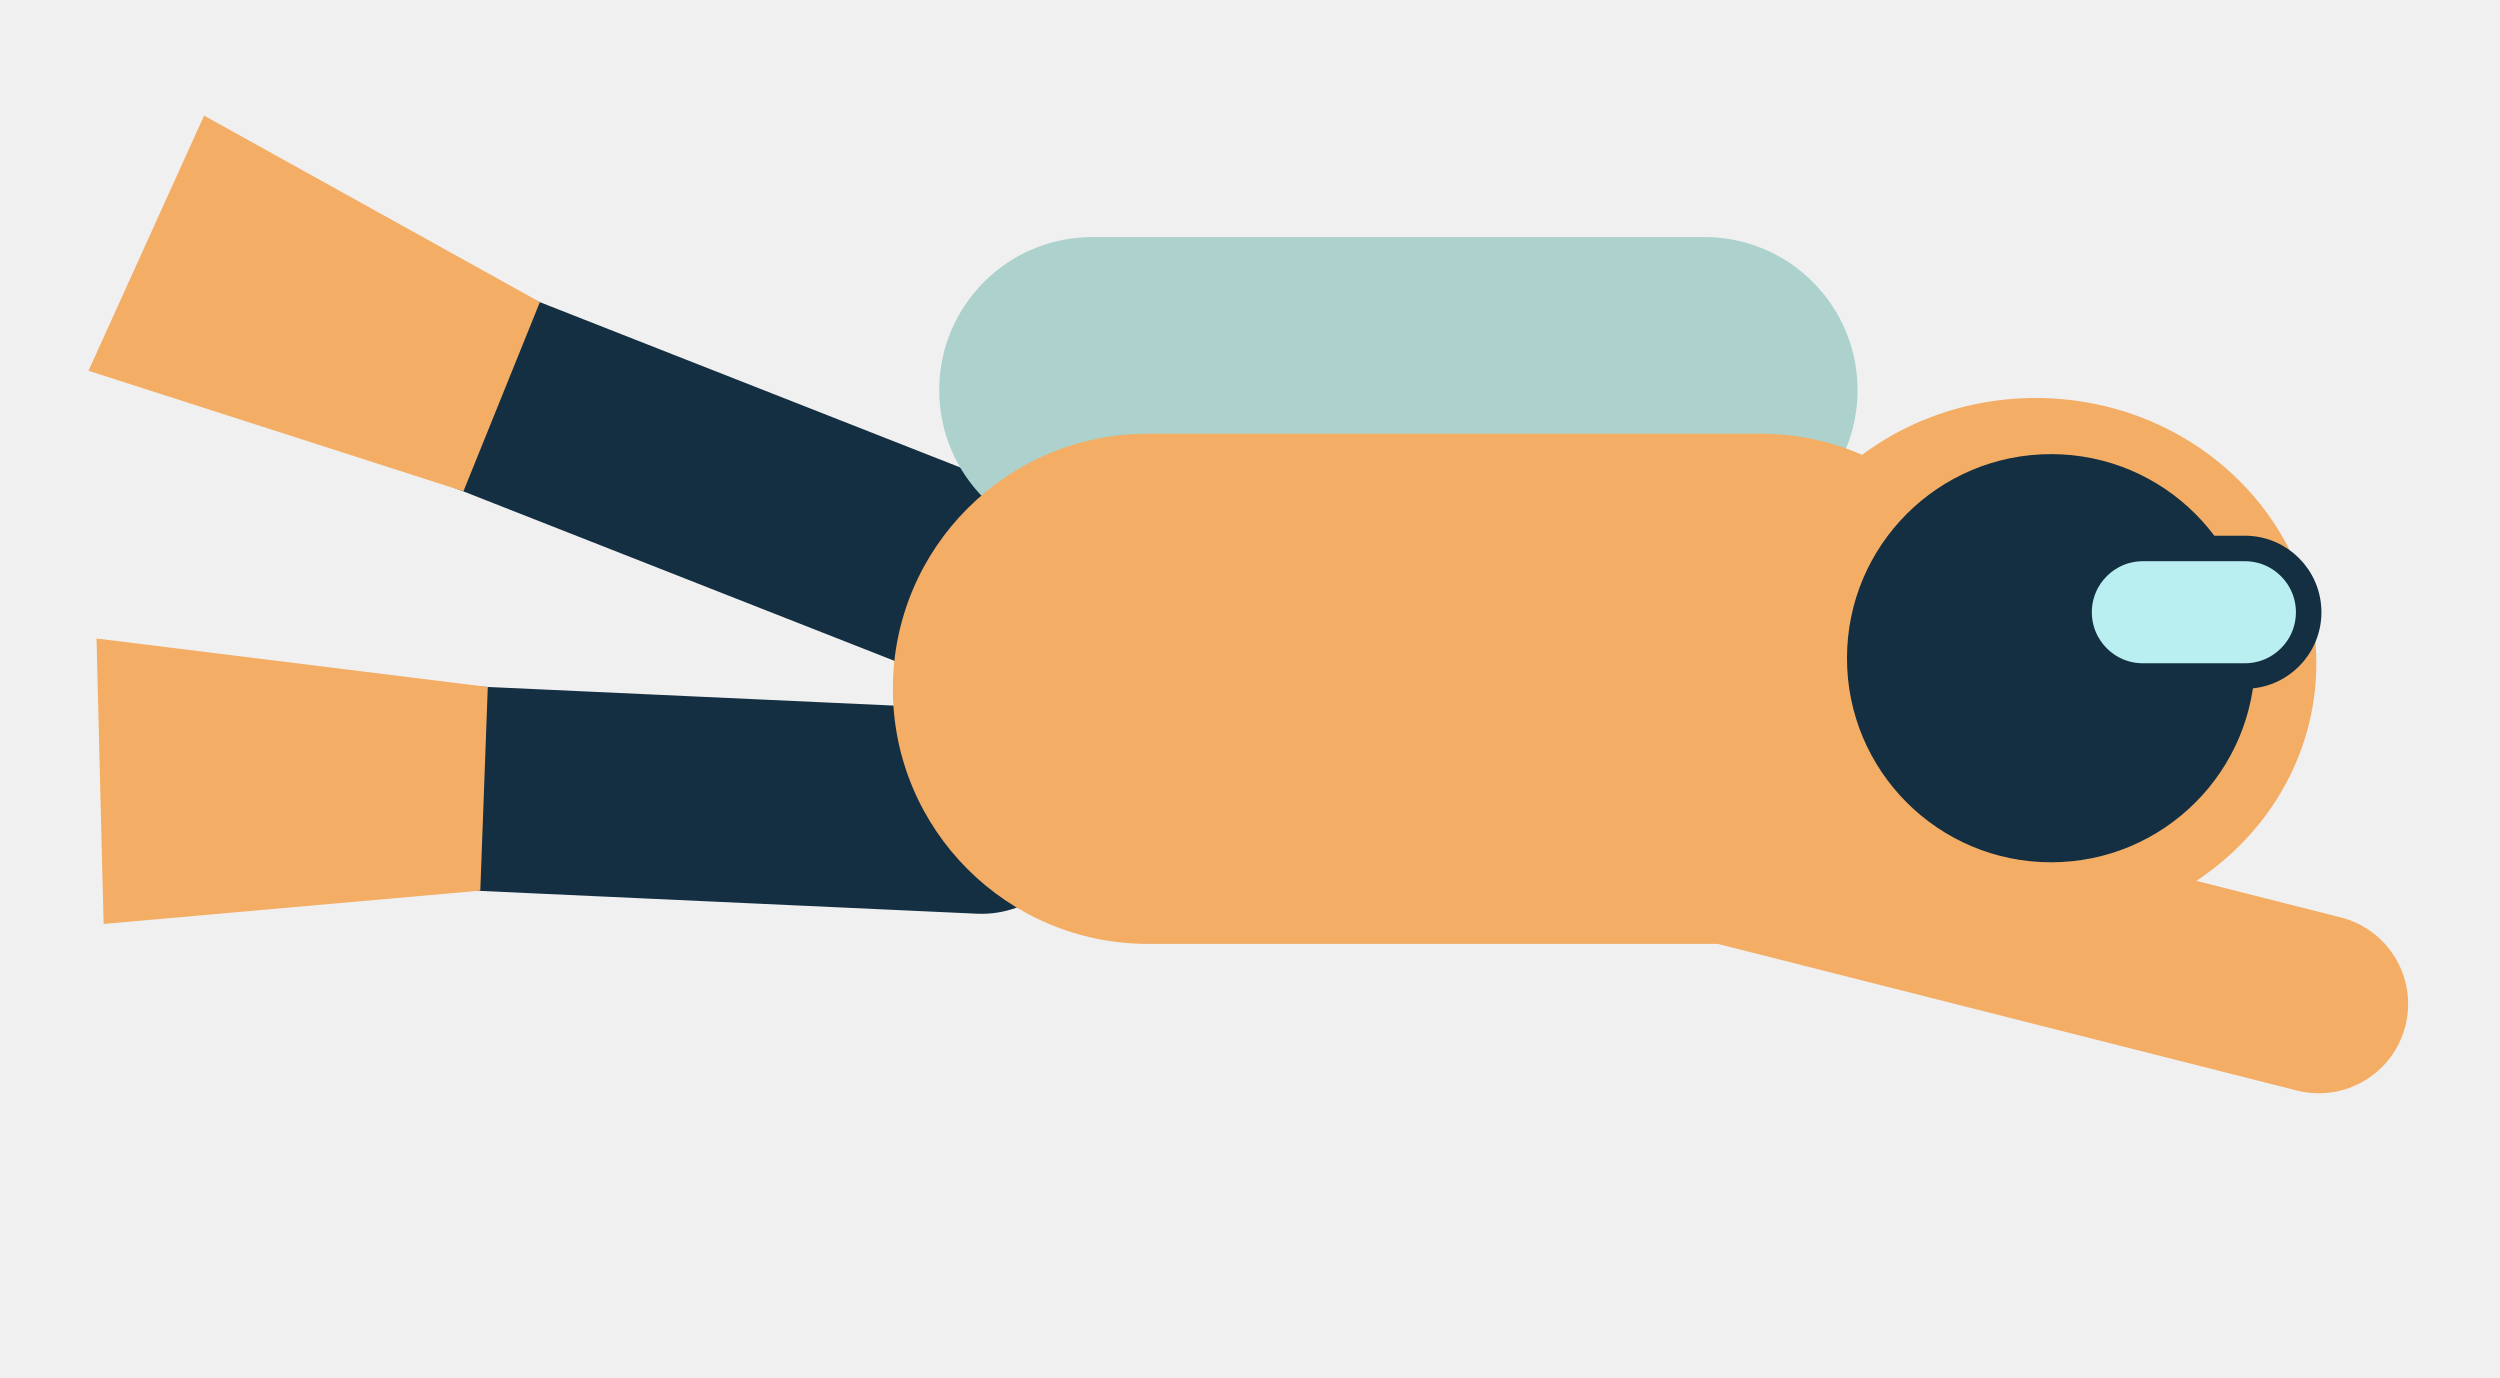
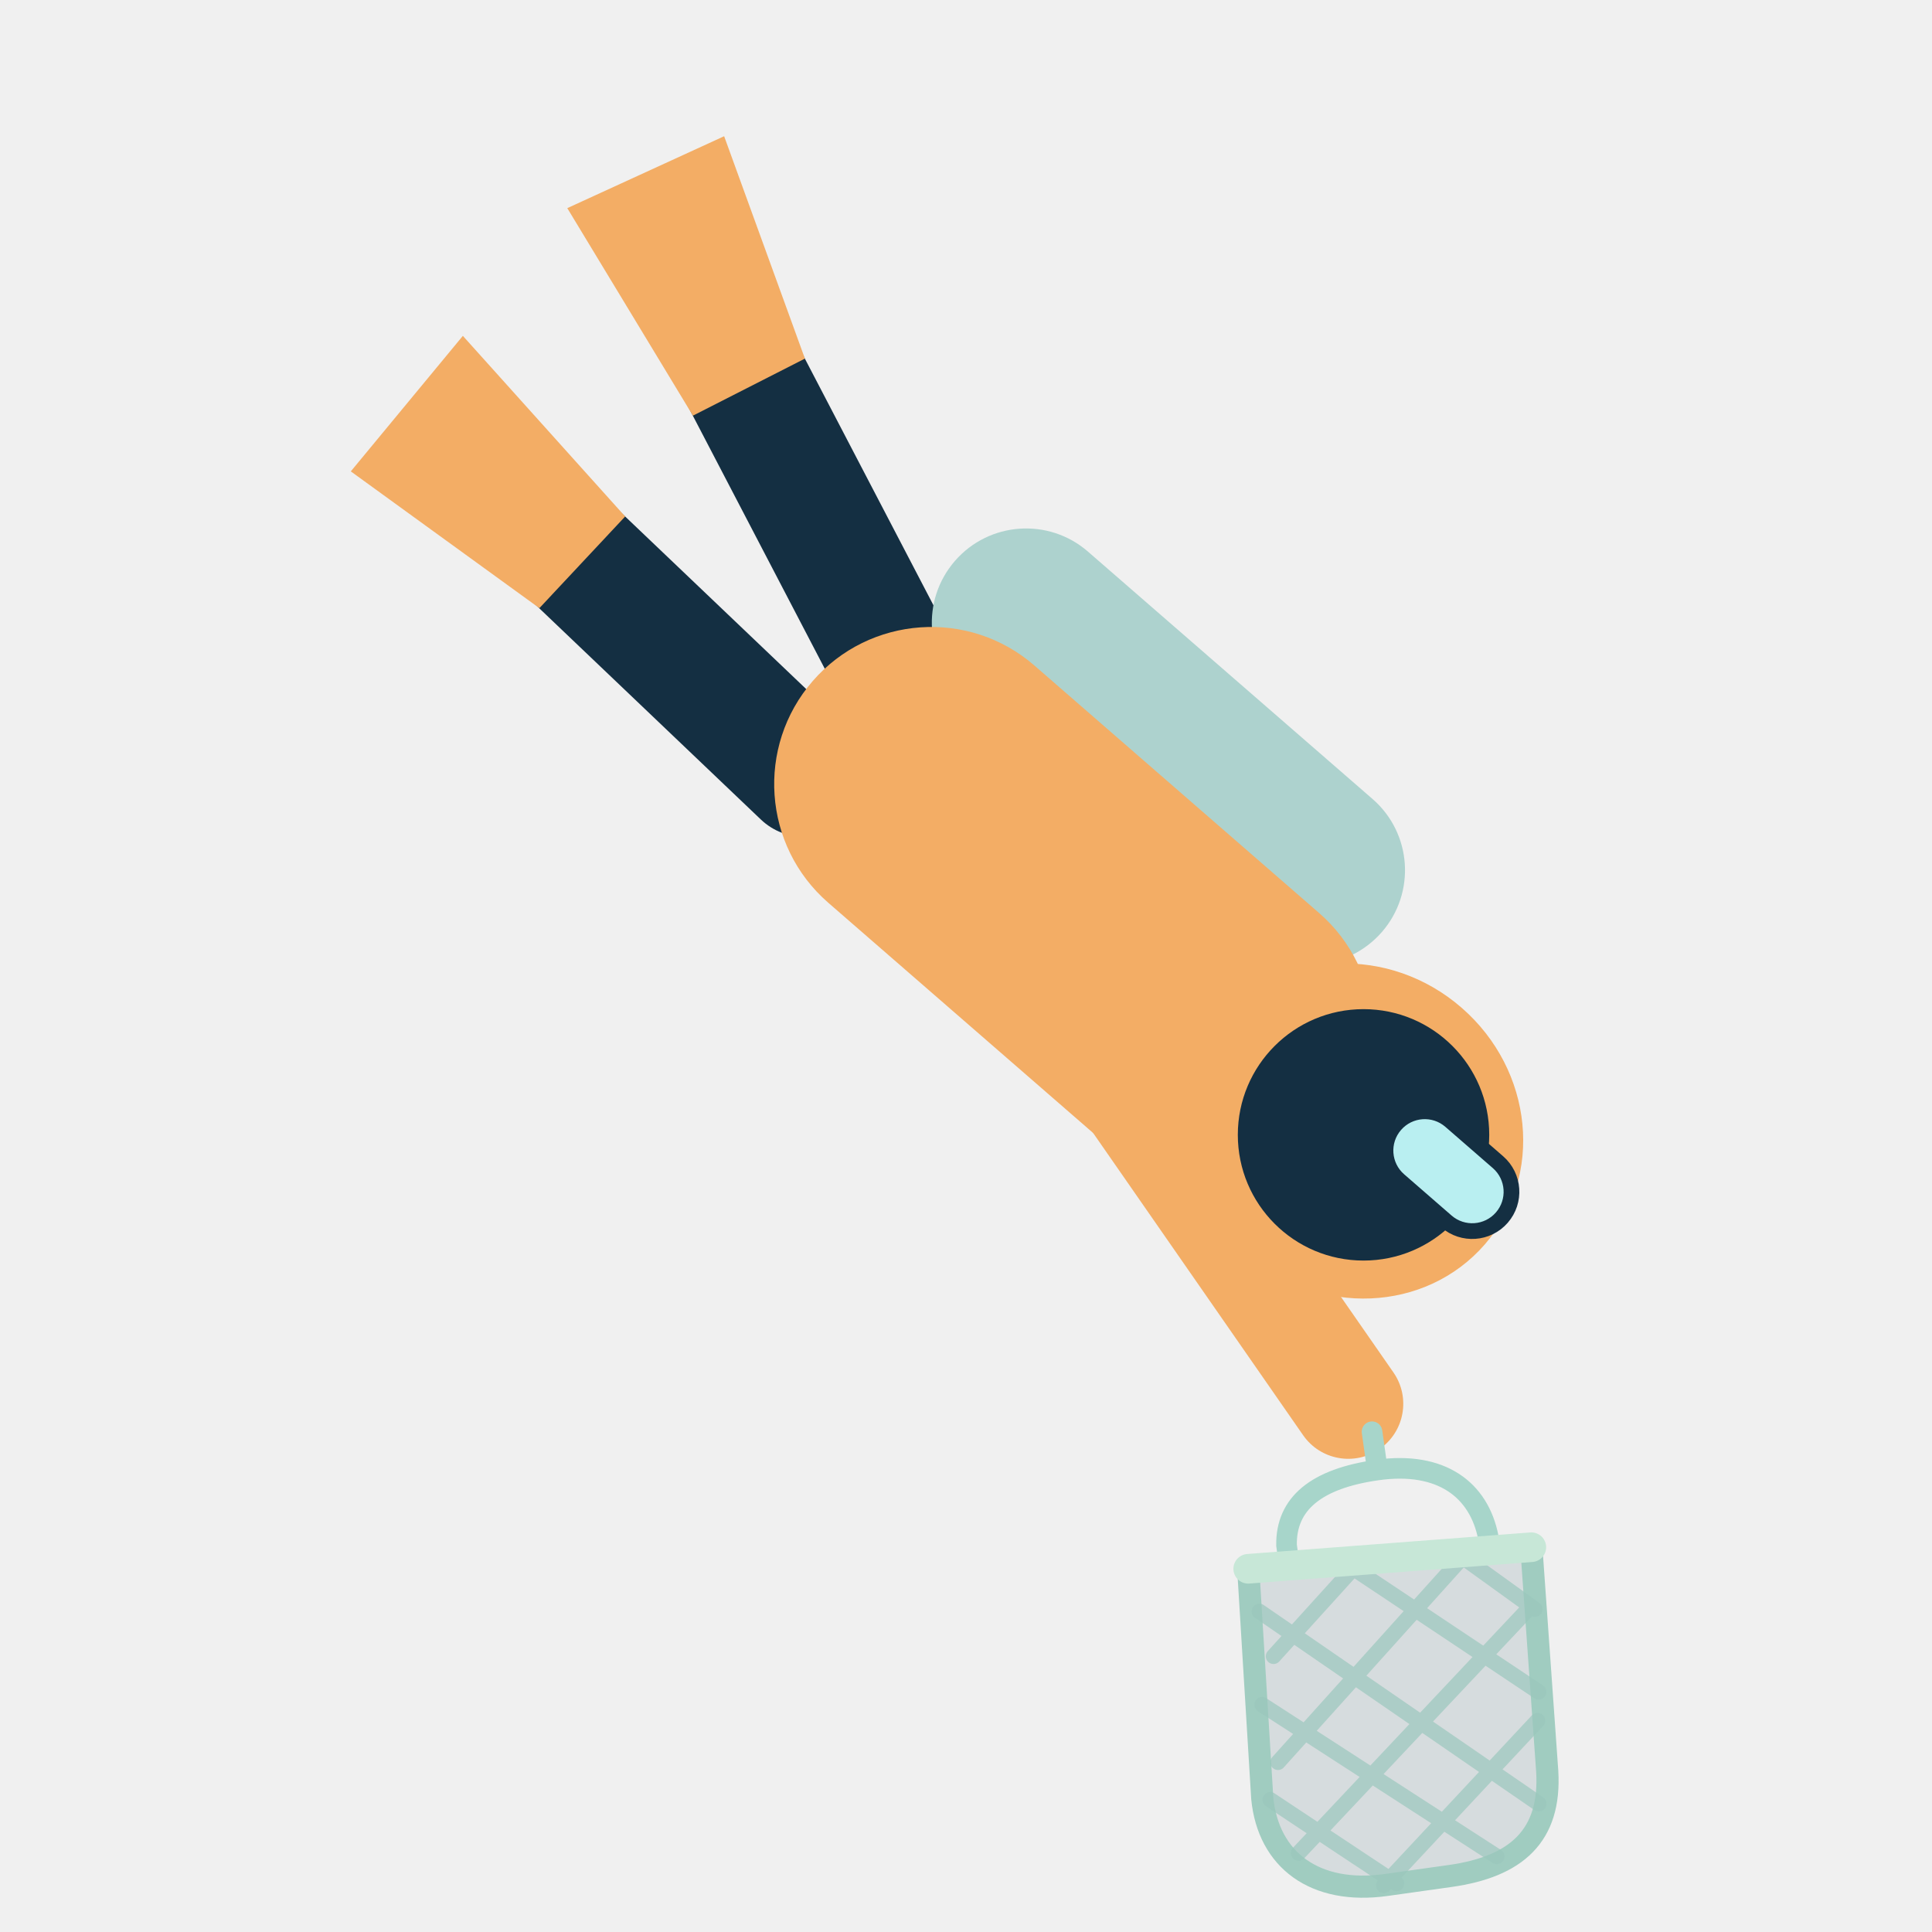
- <svg xmlns="http://www.w3.org/2000/svg" preserveAspectRatio="none" overflow="visible" style="display: block;" width="59.78" height="32.94" viewBox="0 0 59.78 32.94" fill="none">
-   <g id="ë¤ì´ë² ">
-     <g id="Group 1597882231">
-       <rect id="ë¤ë¦¬ Â· ìëìª½" x="6.295" y="21.066" width="4.88" height="19.52" rx="2.44" transform="rotate(-87.3717 6.29484 21.0655)" fill="#142F42" />
-       <path id="ë¤ë¦¬ Â· ìëìª½_2" d="M11.664 16.427L11.485 21.297L2.478 22.093L2.308 15.268L11.664 16.427Z" fill="#F3AD65" />
-     </g>
-     <rect id="Rectangle 161123925" x="6.71" y="10.032" width="4.88" height="19.52" rx="2.44" transform="rotate(-68.5371 6.71 10.0316)" fill="#142F42" />
-     <rect id="Rectangle 161123925_2" x="22.458" y="12.989" width="7.32" height="21.96" rx="3.66" transform="rotate(-90 22.458 12.9887)" fill="#ADD2CE" />
-     <rect id="Rectangle 161123925_3" x="33.34" y="20.611" width="4.27" height="24.4" rx="2.135" transform="rotate(-75.791 33.3403 20.6113)" fill="#F3AD65" />
-     <rect id="Rectangle 161123925_4" x="21.35" y="22.57" width="12.2" height="26.84" rx="6.1" transform="rotate(-90 21.35 22.57)" fill="#F3AD65" />
-     <ellipse id="Ellipse 164" cx="48.678" cy="15.861" rx="6.71" ry="6.344" fill="#F3AD65" />
-     <circle id="Ellipse 165" cx="49.045" cy="15.739" r="4.88" fill="#142F42" />
-     <path id="Rectangle 161123930" d="M2.116 8.866L4.88 2.765L12.91 7.223L11.082 11.748L2.116 8.866Z" fill="#F3AD65" />
-     <rect id="Rectangle 161123931" x="49.715" y="13.115" width="5.49" height="3.05" rx="1.525" fill="#B9EFF1" stroke="#142F42" stroke-width="0.61" />
+ <svg xmlns="http://www.w3.org/2000/svg" width="75" height="75" viewBox="0 0 75 75" fill="none">
+   <rect x="17.173" y="20.028" width="4.88" height="19.52" rx="2.44" transform="rotate(-46.3717 17.1729 20.0283)" fill="#142F42" />
+   <path d="M24.269 20.05L20.939 23.608L13.618 18.299L17.968 13.038L24.269 20.05Z" fill="#F3AD65" />
+   <rect x="24.725" y="11.973" width="4.88" height="19.52" rx="2.44" transform="rotate(-27.5371 24.7251 11.9731)" fill="#142F42" />
+   <rect x="34.67" y="24.536" width="7.32" height="21.96" rx="3.66" transform="rotate(-49 34.6703 24.5364)" fill="#ADD2CE" />
+   <rect x="37.882" y="37.429" width="4.27" height="24.4" rx="2.135" transform="rotate(-34.7911 37.8824 37.4287)" fill="#F3AD65" />
+   <rect x="27.548" y="31.041" width="12.2" height="26.84" rx="6.1" transform="rotate(-49 27.5482 31.0408)" fill="#F3AD65" />
+   <ellipse cx="52.575" cy="43.906" rx="6.71" ry="6.344" transform="rotate(41 52.5747 43.9063)" fill="#F3AD65" />
+   <circle cx="52.932" cy="44.055" r="4.88" fill="#142F42" />
+   <path d="M22.022 8.08L28.111 5.288L31.247 13.921L26.899 16.136L22.022 8.08Z" fill="#F3AD65" />
+   <path d="M56.309 43.514L58.151 45.115C58.787 45.668 58.854 46.631 58.301 47.267C57.749 47.902 56.786 47.97 56.15 47.417L54.309 45.816C53.673 45.264 53.605 44.301 54.158 43.665C54.711 43.029 55.674 42.962 56.309 43.514Z" fill="#B9EFF1" stroke-width="0.61" stroke="#142F42" />
+   <g clip-path="url(#clip0_6484_8521)">
+     <path d="M53.262 55.58L53.471 57.065M53.471 57.065C51.094 57.399 49.918 58.372 49.943 59.985L50.026 60.579M53.471 57.065C55.946 56.717 57.415 57.824 57.778 59.691L57.848 60.186" stroke-width="0.8" stroke-linecap="round" stroke="#A7D5CA" />
+     <path d="M48.456 60.901L59.446 60.063L60.063 68.762C60.213 71.265 58.866 72.464 56.292 72.826L53.816 73.174C51.043 73.564 49.236 72.202 49.001 69.811L48.456 60.901Z" fill="#285966" fill-opacity="0.13" stroke-width="0.86" stroke-linejoin="round" stroke="#A0CCC0" />
+     <path d="M48.89 62.556L50.199 63.457M50.199 63.457L52.591 65.103M50.199 63.457L49.438 64.297M50.199 63.457L52.585 60.825M52.591 65.103L55.171 66.879M52.591 65.103L50.657 67.251M52.591 65.103L54.945 62.487M55.171 66.879L57.872 68.737M55.171 66.879L53.245 68.925M55.171 66.879L57.624 64.273M57.872 68.737L59.735 70.019M57.872 68.737L56.021 70.72M57.872 68.737L59.685 66.795M48.995 66.177L50.657 67.251M50.657 67.251L53.245 68.925M50.657 67.251L49.612 68.412M53.245 68.925L56.021 70.72M53.245 68.925L51.186 71.112M56.021 70.72L58.104 72.066M56.021 70.72L53.946 72.942M49.312 69.868L51.186 71.112M51.186 71.112L53.946 72.942M51.186 71.112L50.41 71.936M53.946 72.942L54.212 73.118M53.946 72.942L53.717 73.188M52.599 60.924L54.945 62.487M54.945 62.487L57.624 64.273M54.945 62.487L56.687 60.551M57.624 64.273L59.73 65.678M57.624 64.273L59.285 62.509M56.885 60.523L59.582 62.467" stroke-width="0.6" stroke-linecap="round" stroke="#9AC7BD" stroke-opacity="0.69" />
+     <path d="M48.456 60.9L59.446 60.063" stroke-width="1.15" stroke-linecap="round" stroke="#C7E7D7" />
  </g>
+   <defs>
+     <clipPath id="clip0_6484_8521">
+       <rect width="16" height="19" fill="white" transform="translate(45.2424 56) rotate(-8)" />
+     </clipPath>
+   </defs>
</svg>
